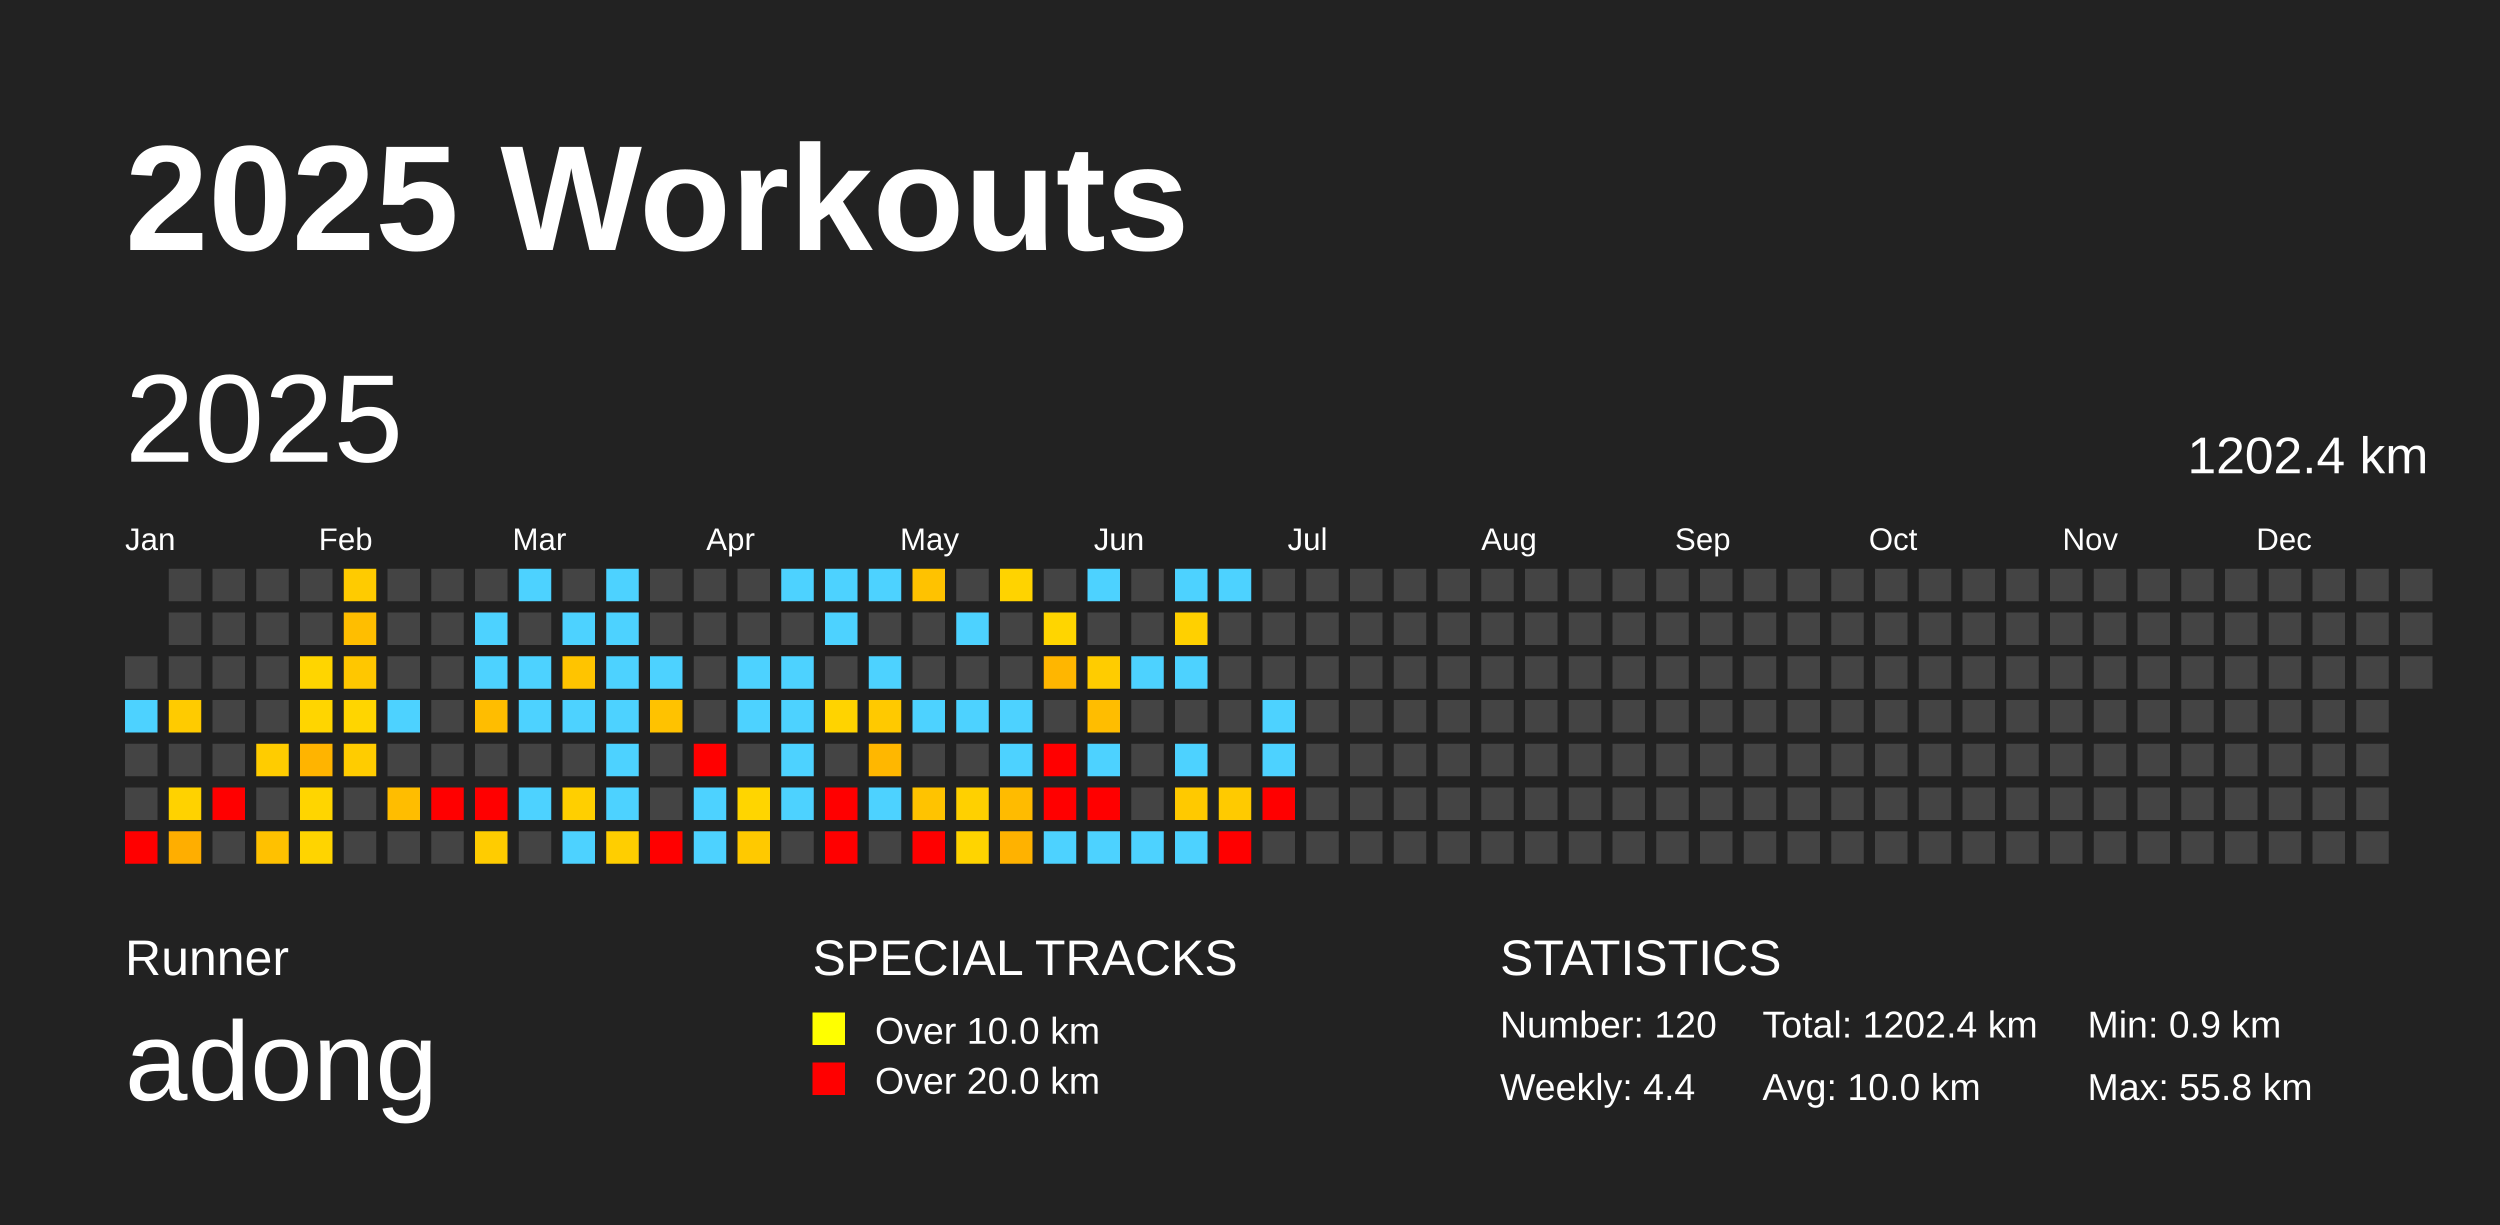
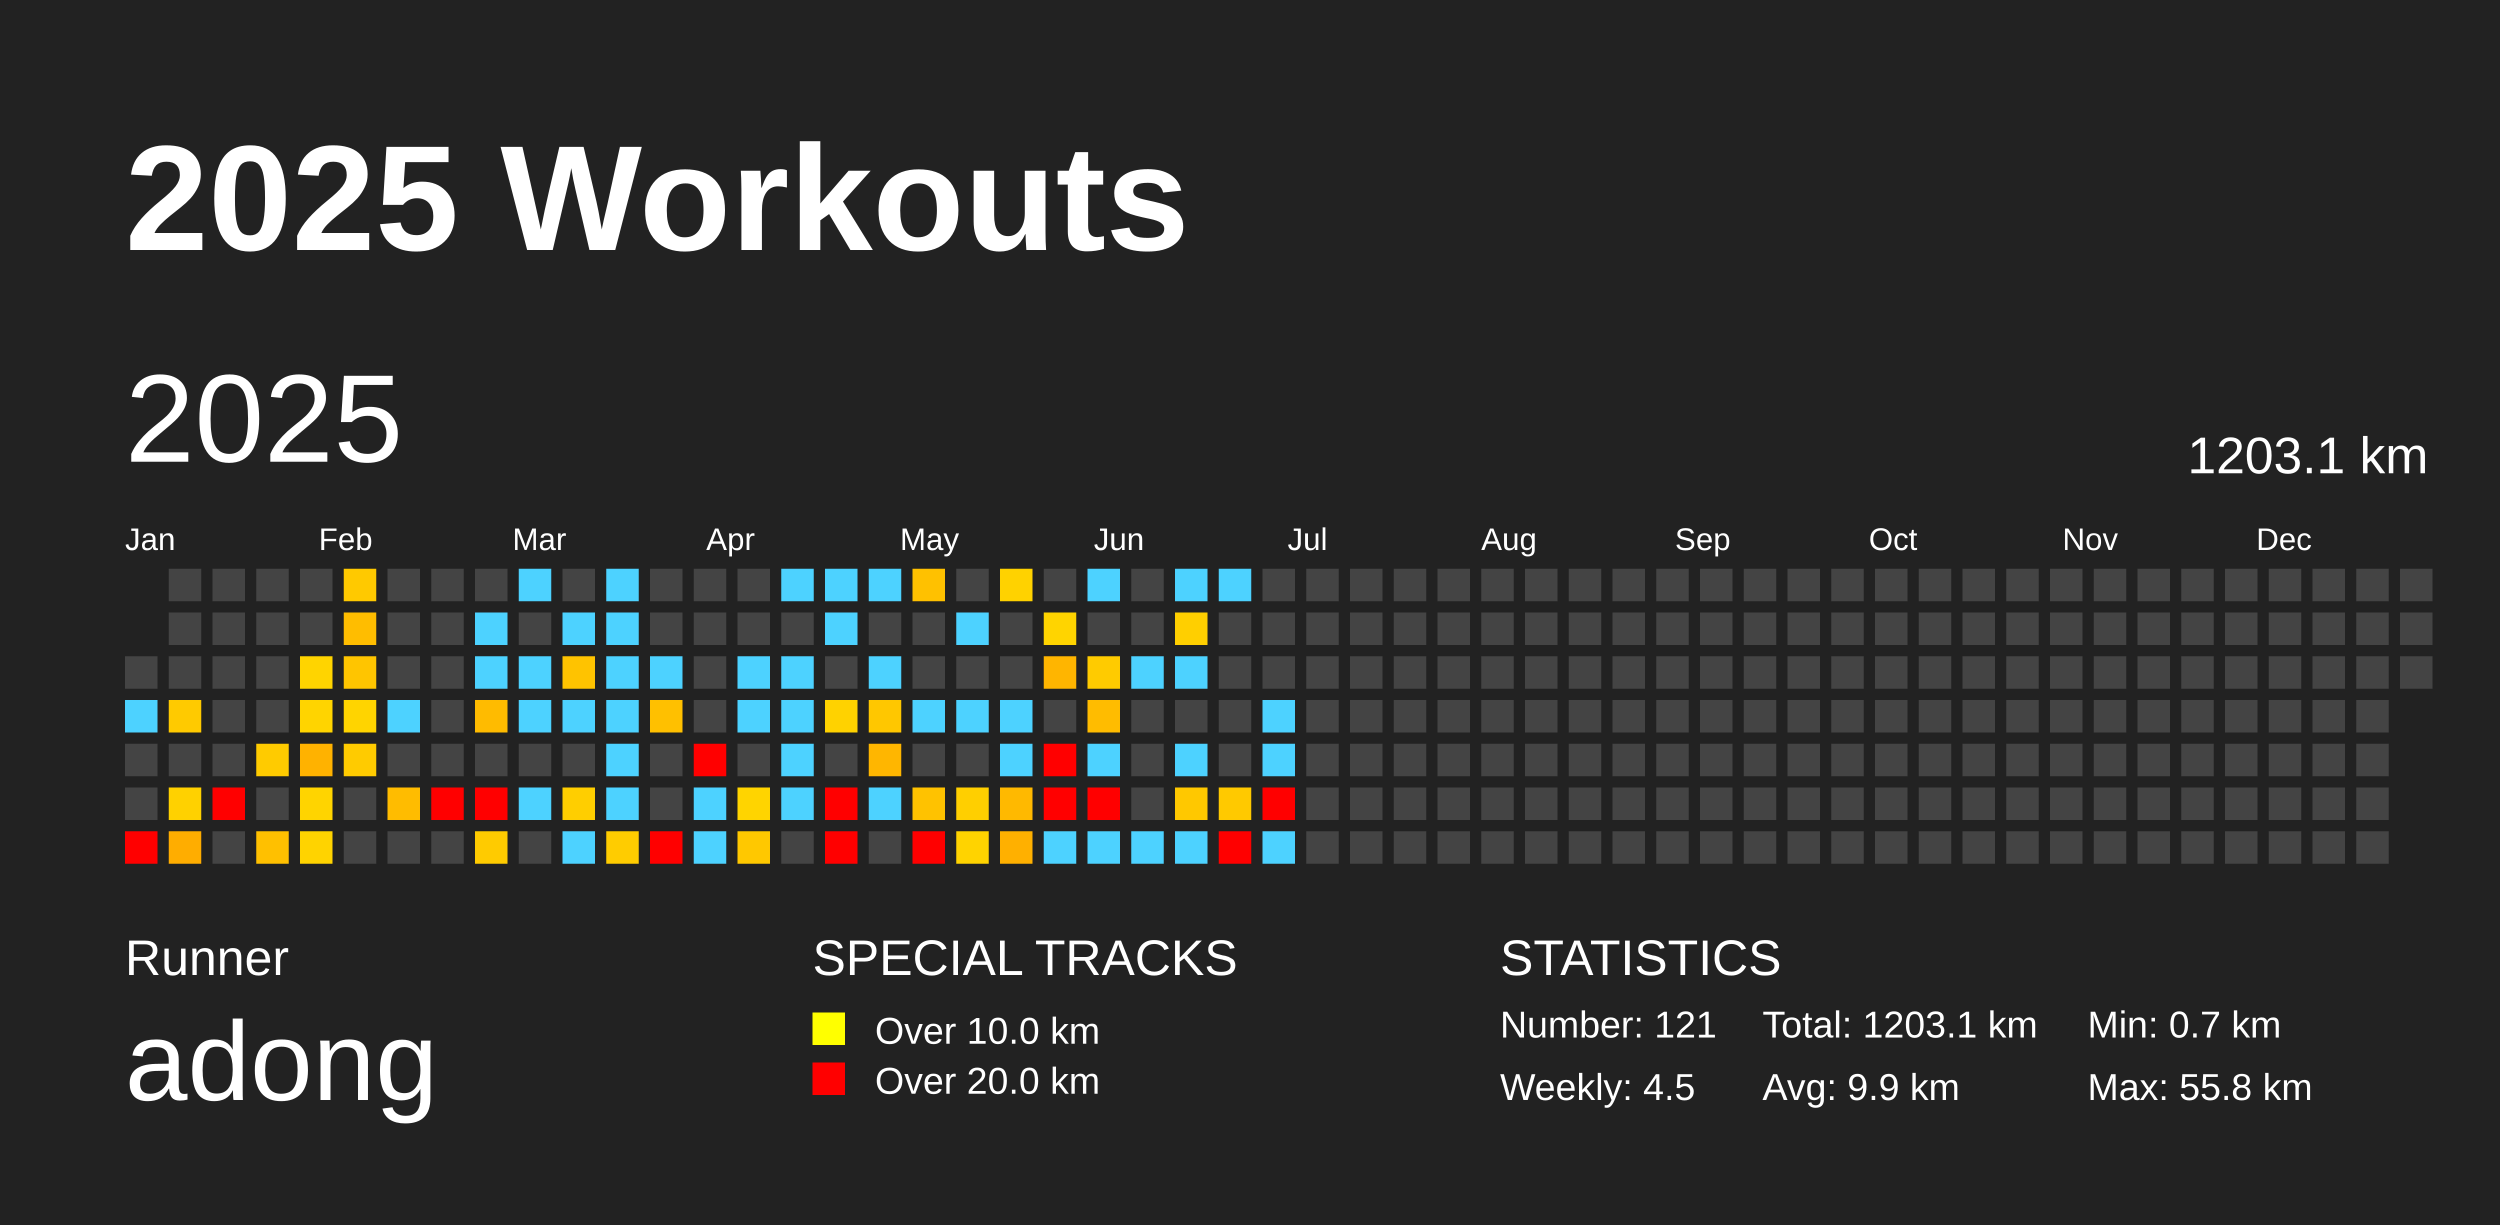
<svg xmlns="http://www.w3.org/2000/svg" baseProfile="full" height="98mm" version="1.1" viewBox="0,0,200,98" width="200mm">
  <defs />
  <rect fill="#222222" height="98" width="200" x="0" y="0" />
  <text fill="#FFFFFF" style="font-size:12px; font-family:Arial; font-weight:bold;" x="10" y="20">2025 Workouts</text>
  <text fill="#FFFFFF" style="font-size:4px; font-family:Arial" x="10" y="78">Runner</text>
  <text fill="#FFFFFF" style="font-size:9px; font-family:Arial" x="10" y="88">adong</text>
  <text fill="#FFFFFF" style="font-size:4px; font-family:Arial" x="65" y="78">SPECIAL TRACKS</text>
  <rect fill="yellow" height="2.6" width="2.6" x="65" y="81" />
  <text fill="#FFFFFF" style="font-size:3px; font-family:Arial" x="70" y="83.5">Over 10.0 km</text>
  <rect fill="red" height="2.6" width="2.6" x="65" y="85" />
  <text fill="#FFFFFF" style="font-size:3px; font-family:Arial" x="70" y="87.5">Over 20.0 km</text>
  <text fill="#FFFFFF" style="font-size:4px; font-family:Arial" x="120" y="78">STATISTICS</text>
-   <text fill="#FFFFFF" style="font-size:3px; font-family:Arial" x="120" y="83">Number: 120</text>
-   <text fill="#FFFFFF" style="font-size:3px; font-family:Arial" x="120" y="88">Weekly: 4.4</text>
-   <text fill="#FFFFFF" style="font-size:3px; font-family:Arial" x="141" y="83">Total: 1202.4 km</text>
-   <text fill="#FFFFFF" style="font-size:3px; font-family:Arial" x="141" y="88">Avg: 10.0 km</text>
-   <text fill="#FFFFFF" style="font-size:3px; font-family:Arial" x="167" y="83">Min: 0.9 km</text>
+   <text fill="#FFFFFF" style="font-size:3px; font-family:Arial" x="120" y="83">Number: 121</text>
+   <text fill="#FFFFFF" style="font-size:3px; font-family:Arial" x="120" y="88">Weekly: 4.5</text>
+   <text fill="#FFFFFF" style="font-size:3px; font-family:Arial" x="141" y="83">Total: 1203.1 km</text>
+   <text fill="#FFFFFF" style="font-size:3px; font-family:Arial" x="141" y="88">Avg: 9.9 km</text>
+   <text fill="#FFFFFF" style="font-size:3px; font-family:Arial" x="167" y="83">Min: 0.7 km</text>
  <text fill="#FFFFFF" style="font-size:3px; font-family:Arial" x="167" y="88">Max: 55.8 km</text>
  <text dominant-baseline="hanging" fill="#FFFFFF" style="font-size:10.0px; font-family:Arial;" x="10" y="30">2025</text>
-   <text dominant-baseline="hanging" fill="#FFFFFF" style="font-size:4.125px; font-family:Arial;" x="175" y="35">1202.4 km</text>
+   <text dominant-baseline="hanging" fill="#FFFFFF" style="font-size:4.125px; font-family:Arial;" x="175" y="35">1203.1 km</text>
  <text fill="#FFFFFF" style="font-size:2.5px; font-family:Arial" x="10.0" y="44">Jan</text>
  <text fill="#FFFFFF" style="font-size:2.5px; font-family:Arial" x="25.5" y="44">Feb</text>
  <text fill="#FFFFFF" style="font-size:2.5px; font-family:Arial" x="41.0" y="44">Mar</text>
  <text fill="#FFFFFF" style="font-size:2.5px; font-family:Arial" x="56.5" y="44">Apr</text>
  <text fill="#FFFFFF" style="font-size:2.5px; font-family:Arial" x="72.0" y="44">May</text>
  <text fill="#FFFFFF" style="font-size:2.5px; font-family:Arial" x="87.5" y="44">Jun</text>
  <text fill="#FFFFFF" style="font-size:2.5px; font-family:Arial" x="103.0" y="44">Jul</text>
  <text fill="#FFFFFF" style="font-size:2.5px; font-family:Arial" x="118.5" y="44">Aug</text>
  <text fill="#FFFFFF" style="font-size:2.5px; font-family:Arial" x="134.0" y="44">Sep</text>
  <text fill="#FFFFFF" style="font-size:2.5px; font-family:Arial" x="149.5" y="44">Oct</text>
  <text fill="#FFFFFF" style="font-size:2.5px; font-family:Arial" x="165.0" y="44">Nov</text>
  <text fill="#FFFFFF" style="font-size:2.5px; font-family:Arial" x="180.5" y="44">Dec</text>
  <rect fill="#444444" height="2.6" width="2.6" x="10.0" y="52.5" />
  <rect fill="#4dd2ff" height="2.6" width="2.6" x="10.0" y="56.0" />
  <rect fill="#444444" height="2.6" width="2.6" x="10.0" y="59.5" />
  <rect fill="#444444" height="2.6" width="2.6" x="10.0" y="63.0" />
  <rect fill="red" height="2.6" width="2.6" x="10.0" y="66.5" />
  <rect fill="#444444" height="2.6" width="2.6" x="13.5" y="45.5" />
  <rect fill="#444444" height="2.6" width="2.6" x="13.5" y="49.0" />
  <rect fill="#444444" height="2.6" width="2.6" x="13.5" y="52.5" />
-   <rect fill="#ffcb00" height="2.6" width="2.6" x="13.5" y="56.0" />
+   <rect fill="#ffca00" height="2.6" width="2.6" x="13.5" y="56.0" />
  <rect fill="#444444" height="2.6" width="2.6" x="13.5" y="59.5" />
-   <rect fill="#ffd200" height="2.6" width="2.6" x="13.5" y="63.0" />
-   <rect fill="#ffae00" height="2.6" width="2.6" x="13.5" y="66.5" />
+   <rect fill="#ffd100" height="2.6" width="2.6" x="13.5" y="63.0" />
+   <rect fill="#ffad00" height="2.6" width="2.6" x="13.5" y="66.5" />
  <rect fill="#444444" height="2.6" width="2.6" x="17.0" y="45.5" />
  <rect fill="#444444" height="2.6" width="2.6" x="17.0" y="49.0" />
  <rect fill="#444444" height="2.6" width="2.6" x="17.0" y="52.5" />
  <rect fill="#444444" height="2.6" width="2.6" x="17.0" y="56.0" />
  <rect fill="#444444" height="2.6" width="2.6" x="17.0" y="59.5" />
  <rect fill="red" height="2.6" width="2.6" x="17.0" y="63.0" />
  <rect fill="#444444" height="2.6" width="2.6" x="17.0" y="66.5" />
  <rect fill="#444444" height="2.6" width="2.6" x="20.5" y="45.5" />
  <rect fill="#444444" height="2.6" width="2.6" x="20.5" y="49.0" />
  <rect fill="#444444" height="2.6" width="2.6" x="20.5" y="52.5" />
  <rect fill="#444444" height="2.6" width="2.6" x="20.5" y="56.0" />
-   <rect fill="#ffcc00" height="2.6" width="2.6" x="20.5" y="59.5" />
+   <rect fill="#ffcb00" height="2.6" width="2.6" x="20.5" y="59.5" />
  <rect fill="#444444" height="2.6" width="2.6" x="20.5" y="63.0" />
-   <rect fill="#ffc100" height="2.6" width="2.6" x="20.5" y="66.5" />
+   <rect fill="#ffc000" height="2.6" width="2.6" x="20.5" y="66.5" />
  <rect fill="#444444" height="2.6" width="2.6" x="24.0" y="45.5" />
  <rect fill="#444444" height="2.6" width="2.6" x="24.0" y="49.0" />
-   <rect fill="#ffd500" height="2.6" width="2.6" x="24.0" y="52.5" />
-   <rect fill="#ffd500" height="2.6" width="2.6" x="24.0" y="56.0" />
-   <rect fill="#ffb400" height="2.6" width="2.6" x="24.0" y="59.5" />
-   <rect fill="#ffd500" height="2.6" width="2.6" x="24.0" y="63.0" />
-   <rect fill="#ffd400" height="2.6" width="2.6" x="24.0" y="66.5" />
-   <rect fill="#ffcb00" height="2.6" width="2.6" x="27.5" y="45.5" />
-   <rect fill="#ffbe00" height="2.6" width="2.6" x="27.5" y="49.0" />
-   <rect fill="#ffc700" height="2.6" width="2.6" x="27.5" y="52.5" />
-   <rect fill="#ffd500" height="2.6" width="2.6" x="27.5" y="56.0" />
-   <rect fill="#ffcc00" height="2.6" width="2.6" x="27.5" y="59.5" />
+   <rect fill="#ffd400" height="2.6" width="2.6" x="24.0" y="52.5" />
+   <rect fill="#ffd400" height="2.6" width="2.6" x="24.0" y="56.0" />
+   <rect fill="#ffb200" height="2.6" width="2.6" x="24.0" y="59.5" />
+   <rect fill="#ffd400" height="2.6" width="2.6" x="24.0" y="63.0" />
+   <rect fill="#ffd300" height="2.6" width="2.6" x="24.0" y="66.5" />
+   <rect fill="#ffc900" height="2.6" width="2.6" x="27.5" y="45.5" />
+   <rect fill="#ffbd00" height="2.6" width="2.6" x="27.5" y="49.0" />
+   <rect fill="#ffc500" height="2.6" width="2.6" x="27.5" y="52.5" />
+   <rect fill="#ffd400" height="2.6" width="2.6" x="27.5" y="56.0" />
+   <rect fill="#ffcb00" height="2.6" width="2.6" x="27.5" y="59.5" />
  <rect fill="#444444" height="2.6" width="2.6" x="27.5" y="63.0" />
  <rect fill="#444444" height="2.6" width="2.6" x="27.5" y="66.5" />
  <rect fill="#444444" height="2.6" width="2.6" x="31.0" y="45.5" />
  <rect fill="#444444" height="2.6" width="2.6" x="31.0" y="49.0" />
  <rect fill="#444444" height="2.6" width="2.6" x="31.0" y="52.5" />
  <rect fill="#4dd2ff" height="2.6" width="2.6" x="31.0" y="56.0" />
  <rect fill="#444444" height="2.6" width="2.6" x="31.0" y="59.5" />
-   <rect fill="#ffbd00" height="2.6" width="2.6" x="31.0" y="63.0" />
+   <rect fill="#ffbc00" height="2.6" width="2.6" x="31.0" y="63.0" />
  <rect fill="#444444" height="2.6" width="2.6" x="31.0" y="66.5" />
  <rect fill="#444444" height="2.6" width="2.6" x="34.5" y="45.5" />
  <rect fill="#444444" height="2.6" width="2.6" x="34.5" y="49.0" />
  <rect fill="#444444" height="2.6" width="2.6" x="34.5" y="52.5" />
  <rect fill="#444444" height="2.6" width="2.6" x="34.5" y="56.0" />
  <rect fill="#444444" height="2.6" width="2.6" x="34.5" y="59.5" />
  <rect fill="red" height="2.6" width="2.6" x="34.5" y="63.0" />
  <rect fill="#444444" height="2.6" width="2.6" x="34.5" y="66.5" />
  <rect fill="#444444" height="2.6" width="2.6" x="38.0" y="45.5" />
  <rect fill="#4dd2ff" height="2.6" width="2.6" x="38.0" y="49.0" />
  <rect fill="#4dd2ff" height="2.6" width="2.6" x="38.0" y="52.5" />
-   <rect fill="#ffbd00" height="2.6" width="2.6" x="38.0" y="56.0" />
+   <rect fill="#ffbb00" height="2.6" width="2.6" x="38.0" y="56.0" />
  <rect fill="#444444" height="2.6" width="2.6" x="38.0" y="59.5" />
  <rect fill="red" height="2.6" width="2.6" x="38.0" y="63.0" />
-   <rect fill="#ffcc00" height="2.6" width="2.6" x="38.0" y="66.5" />
+   <rect fill="#ffcb00" height="2.6" width="2.6" x="38.0" y="66.5" />
  <rect fill="#4dd2ff" height="2.6" width="2.6" x="41.5" y="45.5" />
  <rect fill="#444444" height="2.6" width="2.6" x="41.5" y="49.0" />
  <rect fill="#4dd2ff" height="2.6" width="2.6" x="41.5" y="52.5" />
  <rect fill="#4dd2ff" height="2.6" width="2.6" x="41.5" y="56.0" />
  <rect fill="#444444" height="2.6" width="2.6" x="41.5" y="59.5" />
  <rect fill="#4dd2ff" height="2.6" width="2.6" x="41.5" y="63.0" />
  <rect fill="#444444" height="2.6" width="2.6" x="41.5" y="66.5" />
  <rect fill="#444444" height="2.6" width="2.6" x="45.0" y="45.5" />
  <rect fill="#4dd2ff" height="2.6" width="2.6" x="45.0" y="49.0" />
-   <rect fill="#ffc400" height="2.6" width="2.6" x="45.0" y="52.5" />
+   <rect fill="#ffc300" height="2.6" width="2.6" x="45.0" y="52.5" />
  <rect fill="#4dd2ff" height="2.6" width="2.6" x="45.0" y="56.0" />
  <rect fill="#444444" height="2.6" width="2.6" x="45.0" y="59.5" />
-   <rect fill="#ffcf00" height="2.6" width="2.6" x="45.0" y="63.0" />
+   <rect fill="#ffce00" height="2.6" width="2.6" x="45.0" y="63.0" />
  <rect fill="#4dd2ff" height="2.6" width="2.6" x="45.0" y="66.5" />
  <rect fill="#4dd2ff" height="2.6" width="2.6" x="48.5" y="45.5" />
  <rect fill="#4dd2ff" height="2.6" width="2.6" x="48.5" y="49.0" />
  <rect fill="#4dd2ff" height="2.6" width="2.6" x="48.5" y="52.5" />
  <rect fill="#4dd2ff" height="2.6" width="2.6" x="48.5" y="56.0" />
  <rect fill="#4dd2ff" height="2.6" width="2.6" x="48.5" y="59.5" />
  <rect fill="#4dd2ff" height="2.6" width="2.6" x="48.5" y="63.0" />
-   <rect fill="#ffce00" height="2.6" width="2.6" x="48.5" y="66.5" />
+   <rect fill="#ffcc00" height="2.6" width="2.6" x="48.5" y="66.5" />
  <rect fill="#444444" height="2.6" width="2.6" x="52.0" y="45.5" />
  <rect fill="#444444" height="2.6" width="2.6" x="52.0" y="49.0" />
  <rect fill="#4dd2ff" height="2.6" width="2.6" x="52.0" y="52.5" />
-   <rect fill="#ffc200" height="2.6" width="2.6" x="52.0" y="56.0" />
+   <rect fill="#ffc000" height="2.6" width="2.6" x="52.0" y="56.0" />
  <rect fill="#444444" height="2.6" width="2.6" x="52.0" y="59.5" />
  <rect fill="#444444" height="2.6" width="2.6" x="52.0" y="63.0" />
  <rect fill="red" height="2.6" width="2.6" x="52.0" y="66.5" />
  <rect fill="#444444" height="2.6" width="2.6" x="55.5" y="45.5" />
  <rect fill="#444444" height="2.6" width="2.6" x="55.5" y="49.0" />
  <rect fill="#444444" height="2.6" width="2.6" x="55.5" y="52.5" />
  <rect fill="#444444" height="2.6" width="2.6" x="55.5" y="56.0" />
  <rect fill="red" height="2.6" width="2.6" x="55.5" y="59.5" />
  <rect fill="#4dd2ff" height="2.6" width="2.6" x="55.5" y="63.0" />
  <rect fill="#4dd2ff" height="2.6" width="2.6" x="55.5" y="66.5" />
  <rect fill="#444444" height="2.6" width="2.6" x="59.0" y="45.5" />
  <rect fill="#444444" height="2.6" width="2.6" x="59.0" y="49.0" />
  <rect fill="#4dd2ff" height="2.6" width="2.6" x="59.0" y="52.5" />
  <rect fill="#4dd2ff" height="2.6" width="2.6" x="59.0" y="56.0" />
  <rect fill="#444444" height="2.6" width="2.6" x="59.0" y="59.5" />
-   <rect fill="#ffd500" height="2.6" width="2.6" x="59.0" y="63.0" />
-   <rect fill="#ffc900" height="2.6" width="2.6" x="59.0" y="66.5" />
+   <rect fill="#ffd400" height="2.6" width="2.6" x="59.0" y="63.0" />
+   <rect fill="#ffc800" height="2.6" width="2.6" x="59.0" y="66.5" />
  <rect fill="#4dd2ff" height="2.6" width="2.6" x="62.5" y="45.5" />
  <rect fill="#444444" height="2.6" width="2.6" x="62.5" y="49.0" />
  <rect fill="#4dd2ff" height="2.6" width="2.6" x="62.5" y="52.5" />
  <rect fill="#4dd2ff" height="2.6" width="2.6" x="62.5" y="56.0" />
  <rect fill="#4dd2ff" height="2.6" width="2.6" x="62.5" y="59.5" />
  <rect fill="#4dd2ff" height="2.6" width="2.6" x="62.5" y="63.0" />
  <rect fill="#444444" height="2.6" width="2.6" x="62.5" y="66.5" />
  <rect fill="#4dd2ff" height="2.6" width="2.6" x="66.0" y="45.5" />
  <rect fill="#4dd2ff" height="2.6" width="2.6" x="66.0" y="49.0" />
  <rect fill="#444444" height="2.6" width="2.6" x="66.0" y="52.5" />
-   <rect fill="#ffd300" height="2.6" width="2.6" x="66.0" y="56.0" />
+   <rect fill="#ffd200" height="2.6" width="2.6" x="66.0" y="56.0" />
  <rect fill="#444444" height="2.6" width="2.6" x="66.0" y="59.5" />
  <rect fill="red" height="2.6" width="2.6" x="66.0" y="63.0" />
  <rect fill="red" height="2.6" width="2.6" x="66.0" y="66.5" />
  <rect fill="#4dd2ff" height="2.6" width="2.6" x="69.5" y="45.5" />
  <rect fill="#444444" height="2.6" width="2.6" x="69.5" y="49.0" />
  <rect fill="#4dd2ff" height="2.6" width="2.6" x="69.5" y="52.5" />
-   <rect fill="#ffc900" height="2.6" width="2.6" x="69.5" y="56.0" />
-   <rect fill="#ffb700" height="2.6" width="2.6" x="69.5" y="59.5" />
+   <rect fill="#ffc700" height="2.6" width="2.6" x="69.5" y="56.0" />
+   <rect fill="#ffb600" height="2.6" width="2.6" x="69.5" y="59.5" />
  <rect fill="#4dd2ff" height="2.6" width="2.6" x="69.5" y="63.0" />
  <rect fill="#444444" height="2.6" width="2.6" x="69.5" y="66.5" />
-   <rect fill="#ffc200" height="2.6" width="2.6" x="73.0" y="45.5" />
+   <rect fill="#ffc100" height="2.6" width="2.6" x="73.0" y="45.5" />
  <rect fill="#444444" height="2.6" width="2.6" x="73.0" y="49.0" />
  <rect fill="#444444" height="2.6" width="2.6" x="73.0" y="52.5" />
  <rect fill="#4dd2ff" height="2.6" width="2.6" x="73.0" y="56.0" />
  <rect fill="#444444" height="2.6" width="2.6" x="73.0" y="59.5" />
-   <rect fill="#ffc300" height="2.6" width="2.6" x="73.0" y="63.0" />
+   <rect fill="#ffc200" height="2.6" width="2.6" x="73.0" y="63.0" />
  <rect fill="red" height="2.6" width="2.6" x="73.0" y="66.5" />
  <rect fill="#444444" height="2.6" width="2.6" x="76.5" y="45.5" />
  <rect fill="#4dd2ff" height="2.6" width="2.6" x="76.5" y="49.0" />
  <rect fill="#444444" height="2.6" width="2.6" x="76.5" y="52.5" />
  <rect fill="#4dd2ff" height="2.6" width="2.6" x="76.5" y="56.0" />
  <rect fill="#444444" height="2.6" width="2.6" x="76.5" y="59.5" />
-   <rect fill="#ffd000" height="2.6" width="2.6" x="76.5" y="63.0" />
-   <rect fill="#ffd400" height="2.6" width="2.6" x="76.5" y="66.5" />
-   <rect fill="#ffd300" height="2.6" width="2.6" x="80.0" y="45.5" />
+   <rect fill="#ffcf00" height="2.6" width="2.6" x="76.5" y="63.0" />
+   <rect fill="#ffd300" height="2.6" width="2.6" x="76.5" y="66.5" />
+   <rect fill="#ffd200" height="2.6" width="2.6" x="80.0" y="45.5" />
  <rect fill="#444444" height="2.6" width="2.6" x="80.0" y="49.0" />
  <rect fill="#444444" height="2.6" width="2.6" x="80.0" y="52.5" />
  <rect fill="#4dd2ff" height="2.6" width="2.6" x="80.0" y="56.0" />
  <rect fill="#4dd2ff" height="2.6" width="2.6" x="80.0" y="59.5" />
-   <rect fill="#ffbb00" height="2.6" width="2.6" x="80.0" y="63.0" />
-   <rect fill="#ffb200" height="2.6" width="2.6" x="80.0" y="66.5" />
+   <rect fill="#ffb900" height="2.6" width="2.6" x="80.0" y="63.0" />
+   <rect fill="#ffb000" height="2.6" width="2.6" x="80.0" y="66.5" />
  <rect fill="#444444" height="2.6" width="2.6" x="83.5" y="45.5" />
-   <rect fill="#ffd500" height="2.6" width="2.6" x="83.5" y="49.0" />
-   <rect fill="#ffb600" height="2.6" width="2.6" x="83.5" y="52.5" />
+   <rect fill="#ffd400" height="2.6" width="2.6" x="83.5" y="49.0" />
+   <rect fill="#ffb500" height="2.6" width="2.6" x="83.5" y="52.5" />
  <rect fill="#444444" height="2.6" width="2.6" x="83.5" y="56.0" />
  <rect fill="red" height="2.6" width="2.6" x="83.5" y="59.5" />
  <rect fill="red" height="2.6" width="2.6" x="83.5" y="63.0" />
  <rect fill="#4dd2ff" height="2.6" width="2.6" x="83.5" y="66.5" />
  <rect fill="#4dd2ff" height="2.6" width="2.6" x="87.0" y="45.5" />
  <rect fill="#444444" height="2.6" width="2.6" x="87.0" y="49.0" />
-   <rect fill="#ffcc00" height="2.6" width="2.6" x="87.0" y="52.5" />
-   <rect fill="#ffbd00" height="2.6" width="2.6" x="87.0" y="56.0" />
+   <rect fill="#ffcb00" height="2.6" width="2.6" x="87.0" y="52.5" />
+   <rect fill="#ffbc00" height="2.6" width="2.6" x="87.0" y="56.0" />
  <rect fill="#4dd2ff" height="2.6" width="2.6" x="87.0" y="59.5" />
  <rect fill="red" height="2.6" width="2.6" x="87.0" y="63.0" />
  <rect fill="#4dd2ff" height="2.6" width="2.6" x="87.0" y="66.5" />
  <rect fill="#444444" height="2.6" width="2.6" x="90.5" y="45.5" />
  <rect fill="#444444" height="2.6" width="2.6" x="90.5" y="49.0" />
  <rect fill="#4dd2ff" height="2.6" width="2.6" x="90.5" y="52.5" />
  <rect fill="#444444" height="2.6" width="2.6" x="90.5" y="56.0" />
  <rect fill="#444444" height="2.6" width="2.6" x="90.5" y="59.5" />
  <rect fill="#444444" height="2.6" width="2.6" x="90.5" y="63.0" />
  <rect fill="#4dd2ff" height="2.6" width="2.6" x="90.5" y="66.5" />
  <rect fill="#4dd2ff" height="2.6" width="2.6" x="94.0" y="45.5" />
-   <rect fill="#ffd000" height="2.6" width="2.6" x="94.0" y="49.0" />
+   <rect fill="#ffcf00" height="2.6" width="2.6" x="94.0" y="49.0" />
  <rect fill="#4dd2ff" height="2.6" width="2.6" x="94.0" y="52.5" />
  <rect fill="#444444" height="2.6" width="2.6" x="94.0" y="56.0" />
  <rect fill="#4dd2ff" height="2.6" width="2.6" x="94.0" y="59.5" />
-   <rect fill="#ffc900" height="2.6" width="2.6" x="94.0" y="63.0" />
+   <rect fill="#ffc800" height="2.6" width="2.6" x="94.0" y="63.0" />
  <rect fill="#4dd2ff" height="2.6" width="2.6" x="94.0" y="66.5" />
  <rect fill="#4dd2ff" height="2.6" width="2.6" x="97.5" y="45.5" />
  <rect fill="#444444" height="2.6" width="2.6" x="97.5" y="49.0" />
  <rect fill="#444444" height="2.6" width="2.6" x="97.5" y="52.5" />
  <rect fill="#444444" height="2.6" width="2.6" x="97.5" y="56.0" />
  <rect fill="#444444" height="2.6" width="2.6" x="97.5" y="59.5" />
-   <rect fill="#ffca00" height="2.6" width="2.6" x="97.5" y="63.0" />
+   <rect fill="#ffc900" height="2.6" width="2.6" x="97.5" y="63.0" />
  <rect fill="red" height="2.6" width="2.6" x="97.5" y="66.5" />
  <rect fill="#444444" height="2.6" width="2.6" x="101.0" y="45.5" />
  <rect fill="#444444" height="2.6" width="2.6" x="101.0" y="49.0" />
  <rect fill="#444444" height="2.6" width="2.6" x="101.0" y="52.5" />
  <rect fill="#4dd2ff" height="2.6" width="2.6" x="101.0" y="56.0" />
  <rect fill="#4dd2ff" height="2.6" width="2.6" x="101.0" y="59.5" />
  <rect fill="red" height="2.6" width="2.6" x="101.0" y="63.0" />
-   <rect fill="#444444" height="2.6" width="2.6" x="101.0" y="66.5" />
+   <rect fill="#4dd2ff" height="2.6" width="2.6" x="101.0" y="66.5" />
  <rect fill="#444444" height="2.6" width="2.6" x="104.5" y="45.5" />
  <rect fill="#444444" height="2.6" width="2.6" x="104.5" y="49.0" />
  <rect fill="#444444" height="2.6" width="2.6" x="104.5" y="52.5" />
  <rect fill="#444444" height="2.6" width="2.6" x="104.5" y="56.0" />
  <rect fill="#444444" height="2.6" width="2.6" x="104.5" y="59.5" />
  <rect fill="#444444" height="2.6" width="2.6" x="104.5" y="63.0" />
  <rect fill="#444444" height="2.6" width="2.6" x="104.5" y="66.5" />
  <rect fill="#444444" height="2.6" width="2.6" x="108.0" y="45.5" />
  <rect fill="#444444" height="2.6" width="2.6" x="108.0" y="49.0" />
  <rect fill="#444444" height="2.6" width="2.6" x="108.0" y="52.5" />
  <rect fill="#444444" height="2.6" width="2.6" x="108.0" y="56.0" />
  <rect fill="#444444" height="2.6" width="2.6" x="108.0" y="59.5" />
  <rect fill="#444444" height="2.6" width="2.6" x="108.0" y="63.0" />
  <rect fill="#444444" height="2.6" width="2.6" x="108.0" y="66.5" />
  <rect fill="#444444" height="2.6" width="2.6" x="111.5" y="45.5" />
  <rect fill="#444444" height="2.6" width="2.6" x="111.5" y="49.0" />
  <rect fill="#444444" height="2.6" width="2.6" x="111.5" y="52.5" />
  <rect fill="#444444" height="2.6" width="2.6" x="111.5" y="56.0" />
  <rect fill="#444444" height="2.6" width="2.6" x="111.5" y="59.5" />
  <rect fill="#444444" height="2.6" width="2.6" x="111.5" y="63.0" />
  <rect fill="#444444" height="2.6" width="2.6" x="111.5" y="66.5" />
  <rect fill="#444444" height="2.6" width="2.6" x="115.0" y="45.5" />
  <rect fill="#444444" height="2.6" width="2.6" x="115.0" y="49.0" />
  <rect fill="#444444" height="2.6" width="2.6" x="115.0" y="52.5" />
  <rect fill="#444444" height="2.6" width="2.6" x="115.0" y="56.0" />
  <rect fill="#444444" height="2.6" width="2.6" x="115.0" y="59.5" />
  <rect fill="#444444" height="2.6" width="2.6" x="115.0" y="63.0" />
  <rect fill="#444444" height="2.6" width="2.6" x="115.0" y="66.5" />
  <rect fill="#444444" height="2.6" width="2.6" x="118.5" y="45.5" />
  <rect fill="#444444" height="2.6" width="2.6" x="118.5" y="49.0" />
  <rect fill="#444444" height="2.6" width="2.6" x="118.5" y="52.5" />
  <rect fill="#444444" height="2.6" width="2.6" x="118.5" y="56.0" />
  <rect fill="#444444" height="2.6" width="2.6" x="118.5" y="59.5" />
  <rect fill="#444444" height="2.6" width="2.6" x="118.5" y="63.0" />
  <rect fill="#444444" height="2.6" width="2.6" x="118.5" y="66.5" />
  <rect fill="#444444" height="2.6" width="2.6" x="122.0" y="45.5" />
  <rect fill="#444444" height="2.6" width="2.6" x="122.0" y="49.0" />
  <rect fill="#444444" height="2.6" width="2.6" x="122.0" y="52.5" />
  <rect fill="#444444" height="2.6" width="2.6" x="122.0" y="56.0" />
  <rect fill="#444444" height="2.6" width="2.6" x="122.0" y="59.5" />
  <rect fill="#444444" height="2.6" width="2.6" x="122.0" y="63.0" />
  <rect fill="#444444" height="2.6" width="2.6" x="122.0" y="66.5" />
  <rect fill="#444444" height="2.6" width="2.6" x="125.5" y="45.5" />
  <rect fill="#444444" height="2.6" width="2.6" x="125.5" y="49.0" />
  <rect fill="#444444" height="2.6" width="2.6" x="125.5" y="52.5" />
  <rect fill="#444444" height="2.6" width="2.6" x="125.5" y="56.0" />
  <rect fill="#444444" height="2.6" width="2.6" x="125.5" y="59.5" />
  <rect fill="#444444" height="2.6" width="2.6" x="125.5" y="63.0" />
  <rect fill="#444444" height="2.6" width="2.6" x="125.5" y="66.5" />
  <rect fill="#444444" height="2.6" width="2.6" x="129.0" y="45.5" />
  <rect fill="#444444" height="2.6" width="2.6" x="129.0" y="49.0" />
  <rect fill="#444444" height="2.6" width="2.6" x="129.0" y="52.5" />
  <rect fill="#444444" height="2.6" width="2.6" x="129.0" y="56.0" />
  <rect fill="#444444" height="2.6" width="2.6" x="129.0" y="59.5" />
  <rect fill="#444444" height="2.6" width="2.6" x="129.0" y="63.0" />
  <rect fill="#444444" height="2.6" width="2.6" x="129.0" y="66.5" />
  <rect fill="#444444" height="2.6" width="2.6" x="132.5" y="45.5" />
  <rect fill="#444444" height="2.6" width="2.6" x="132.5" y="49.0" />
  <rect fill="#444444" height="2.6" width="2.6" x="132.5" y="52.5" />
  <rect fill="#444444" height="2.6" width="2.6" x="132.5" y="56.0" />
  <rect fill="#444444" height="2.6" width="2.6" x="132.5" y="59.5" />
  <rect fill="#444444" height="2.6" width="2.6" x="132.5" y="63.0" />
  <rect fill="#444444" height="2.6" width="2.6" x="132.5" y="66.5" />
  <rect fill="#444444" height="2.6" width="2.6" x="136.0" y="45.5" />
  <rect fill="#444444" height="2.6" width="2.6" x="136.0" y="49.0" />
  <rect fill="#444444" height="2.6" width="2.6" x="136.0" y="52.5" />
  <rect fill="#444444" height="2.6" width="2.6" x="136.0" y="56.0" />
  <rect fill="#444444" height="2.6" width="2.6" x="136.0" y="59.5" />
  <rect fill="#444444" height="2.6" width="2.6" x="136.0" y="63.0" />
  <rect fill="#444444" height="2.6" width="2.6" x="136.0" y="66.5" />
  <rect fill="#444444" height="2.6" width="2.6" x="139.5" y="45.5" />
  <rect fill="#444444" height="2.6" width="2.6" x="139.5" y="49.0" />
  <rect fill="#444444" height="2.6" width="2.6" x="139.5" y="52.5" />
  <rect fill="#444444" height="2.6" width="2.6" x="139.5" y="56.0" />
  <rect fill="#444444" height="2.6" width="2.6" x="139.5" y="59.5" />
  <rect fill="#444444" height="2.6" width="2.6" x="139.5" y="63.0" />
  <rect fill="#444444" height="2.6" width="2.6" x="139.5" y="66.5" />
  <rect fill="#444444" height="2.6" width="2.6" x="143.0" y="45.5" />
  <rect fill="#444444" height="2.6" width="2.6" x="143.0" y="49.0" />
  <rect fill="#444444" height="2.6" width="2.6" x="143.0" y="52.5" />
  <rect fill="#444444" height="2.6" width="2.6" x="143.0" y="56.0" />
  <rect fill="#444444" height="2.6" width="2.6" x="143.0" y="59.5" />
  <rect fill="#444444" height="2.6" width="2.6" x="143.0" y="63.0" />
  <rect fill="#444444" height="2.6" width="2.6" x="143.0" y="66.5" />
  <rect fill="#444444" height="2.6" width="2.6" x="146.5" y="45.5" />
  <rect fill="#444444" height="2.6" width="2.6" x="146.5" y="49.0" />
  <rect fill="#444444" height="2.6" width="2.6" x="146.5" y="52.5" />
  <rect fill="#444444" height="2.6" width="2.6" x="146.5" y="56.0" />
  <rect fill="#444444" height="2.6" width="2.6" x="146.5" y="59.5" />
  <rect fill="#444444" height="2.6" width="2.6" x="146.5" y="63.0" />
  <rect fill="#444444" height="2.6" width="2.6" x="146.5" y="66.5" />
  <rect fill="#444444" height="2.6" width="2.6" x="150.0" y="45.5" />
  <rect fill="#444444" height="2.6" width="2.6" x="150.0" y="49.0" />
  <rect fill="#444444" height="2.6" width="2.6" x="150.0" y="52.5" />
  <rect fill="#444444" height="2.6" width="2.6" x="150.0" y="56.0" />
  <rect fill="#444444" height="2.6" width="2.6" x="150.0" y="59.5" />
  <rect fill="#444444" height="2.6" width="2.6" x="150.0" y="63.0" />
  <rect fill="#444444" height="2.6" width="2.6" x="150.0" y="66.5" />
  <rect fill="#444444" height="2.6" width="2.6" x="153.5" y="45.5" />
  <rect fill="#444444" height="2.6" width="2.6" x="153.5" y="49.0" />
  <rect fill="#444444" height="2.6" width="2.6" x="153.5" y="52.5" />
  <rect fill="#444444" height="2.6" width="2.6" x="153.5" y="56.0" />
  <rect fill="#444444" height="2.6" width="2.6" x="153.5" y="59.5" />
  <rect fill="#444444" height="2.6" width="2.6" x="153.5" y="63.0" />
  <rect fill="#444444" height="2.6" width="2.6" x="153.5" y="66.5" />
  <rect fill="#444444" height="2.6" width="2.6" x="157.0" y="45.5" />
  <rect fill="#444444" height="2.6" width="2.6" x="157.0" y="49.0" />
  <rect fill="#444444" height="2.6" width="2.6" x="157.0" y="52.5" />
  <rect fill="#444444" height="2.6" width="2.6" x="157.0" y="56.0" />
  <rect fill="#444444" height="2.6" width="2.6" x="157.0" y="59.5" />
  <rect fill="#444444" height="2.6" width="2.6" x="157.0" y="63.0" />
  <rect fill="#444444" height="2.6" width="2.6" x="157.0" y="66.5" />
  <rect fill="#444444" height="2.6" width="2.6" x="160.5" y="45.5" />
  <rect fill="#444444" height="2.6" width="2.6" x="160.5" y="49.0" />
  <rect fill="#444444" height="2.6" width="2.6" x="160.5" y="52.5" />
  <rect fill="#444444" height="2.6" width="2.6" x="160.5" y="56.0" />
  <rect fill="#444444" height="2.6" width="2.6" x="160.5" y="59.5" />
  <rect fill="#444444" height="2.6" width="2.6" x="160.5" y="63.0" />
  <rect fill="#444444" height="2.6" width="2.6" x="160.5" y="66.5" />
  <rect fill="#444444" height="2.6" width="2.6" x="164.0" y="45.5" />
  <rect fill="#444444" height="2.6" width="2.6" x="164.0" y="49.0" />
  <rect fill="#444444" height="2.6" width="2.6" x="164.0" y="52.5" />
  <rect fill="#444444" height="2.6" width="2.6" x="164.0" y="56.0" />
  <rect fill="#444444" height="2.6" width="2.6" x="164.0" y="59.5" />
  <rect fill="#444444" height="2.6" width="2.6" x="164.0" y="63.0" />
  <rect fill="#444444" height="2.6" width="2.6" x="164.0" y="66.5" />
  <rect fill="#444444" height="2.6" width="2.6" x="167.5" y="45.5" />
  <rect fill="#444444" height="2.6" width="2.6" x="167.5" y="49.0" />
  <rect fill="#444444" height="2.6" width="2.6" x="167.5" y="52.5" />
  <rect fill="#444444" height="2.6" width="2.6" x="167.5" y="56.0" />
  <rect fill="#444444" height="2.6" width="2.6" x="167.5" y="59.5" />
  <rect fill="#444444" height="2.6" width="2.6" x="167.5" y="63.0" />
  <rect fill="#444444" height="2.6" width="2.6" x="167.5" y="66.5" />
  <rect fill="#444444" height="2.6" width="2.6" x="171.0" y="45.5" />
  <rect fill="#444444" height="2.6" width="2.6" x="171.0" y="49.0" />
  <rect fill="#444444" height="2.6" width="2.6" x="171.0" y="52.5" />
  <rect fill="#444444" height="2.6" width="2.6" x="171.0" y="56.0" />
  <rect fill="#444444" height="2.6" width="2.6" x="171.0" y="59.5" />
  <rect fill="#444444" height="2.6" width="2.6" x="171.0" y="63.0" />
  <rect fill="#444444" height="2.6" width="2.6" x="171.0" y="66.5" />
  <rect fill="#444444" height="2.6" width="2.6" x="174.5" y="45.5" />
  <rect fill="#444444" height="2.6" width="2.6" x="174.5" y="49.0" />
  <rect fill="#444444" height="2.6" width="2.6" x="174.5" y="52.5" />
  <rect fill="#444444" height="2.6" width="2.6" x="174.5" y="56.0" />
  <rect fill="#444444" height="2.6" width="2.6" x="174.5" y="59.5" />
  <rect fill="#444444" height="2.6" width="2.6" x="174.5" y="63.0" />
  <rect fill="#444444" height="2.6" width="2.6" x="174.5" y="66.5" />
  <rect fill="#444444" height="2.6" width="2.6" x="178.0" y="45.5" />
  <rect fill="#444444" height="2.6" width="2.6" x="178.0" y="49.0" />
  <rect fill="#444444" height="2.6" width="2.6" x="178.0" y="52.5" />
  <rect fill="#444444" height="2.6" width="2.6" x="178.0" y="56.0" />
  <rect fill="#444444" height="2.6" width="2.6" x="178.0" y="59.5" />
  <rect fill="#444444" height="2.6" width="2.6" x="178.0" y="63.0" />
  <rect fill="#444444" height="2.6" width="2.6" x="178.0" y="66.5" />
  <rect fill="#444444" height="2.6" width="2.6" x="181.5" y="45.5" />
  <rect fill="#444444" height="2.6" width="2.6" x="181.5" y="49.0" />
  <rect fill="#444444" height="2.6" width="2.6" x="181.5" y="52.5" />
  <rect fill="#444444" height="2.6" width="2.6" x="181.5" y="56.0" />
  <rect fill="#444444" height="2.6" width="2.6" x="181.5" y="59.5" />
  <rect fill="#444444" height="2.6" width="2.6" x="181.5" y="63.0" />
  <rect fill="#444444" height="2.6" width="2.6" x="181.5" y="66.5" />
  <rect fill="#444444" height="2.6" width="2.6" x="185.0" y="45.5" />
  <rect fill="#444444" height="2.6" width="2.6" x="185.0" y="49.0" />
  <rect fill="#444444" height="2.6" width="2.6" x="185.0" y="52.5" />
  <rect fill="#444444" height="2.6" width="2.6" x="185.0" y="56.0" />
  <rect fill="#444444" height="2.6" width="2.6" x="185.0" y="59.5" />
  <rect fill="#444444" height="2.6" width="2.6" x="185.0" y="63.0" />
  <rect fill="#444444" height="2.6" width="2.6" x="185.0" y="66.5" />
  <rect fill="#444444" height="2.6" width="2.6" x="188.5" y="45.5" />
  <rect fill="#444444" height="2.6" width="2.6" x="188.5" y="49.0" />
  <rect fill="#444444" height="2.6" width="2.6" x="188.5" y="52.5" />
  <rect fill="#444444" height="2.6" width="2.6" x="188.5" y="56.0" />
  <rect fill="#444444" height="2.6" width="2.6" x="188.5" y="59.5" />
  <rect fill="#444444" height="2.6" width="2.6" x="188.5" y="63.0" />
  <rect fill="#444444" height="2.6" width="2.6" x="188.5" y="66.5" />
  <rect fill="#444444" height="2.6" width="2.6" x="192.0" y="45.5" />
  <rect fill="#444444" height="2.6" width="2.6" x="192.0" y="49.0" />
  <rect fill="#444444" height="2.6" width="2.6" x="192.0" y="52.5" />
</svg>
